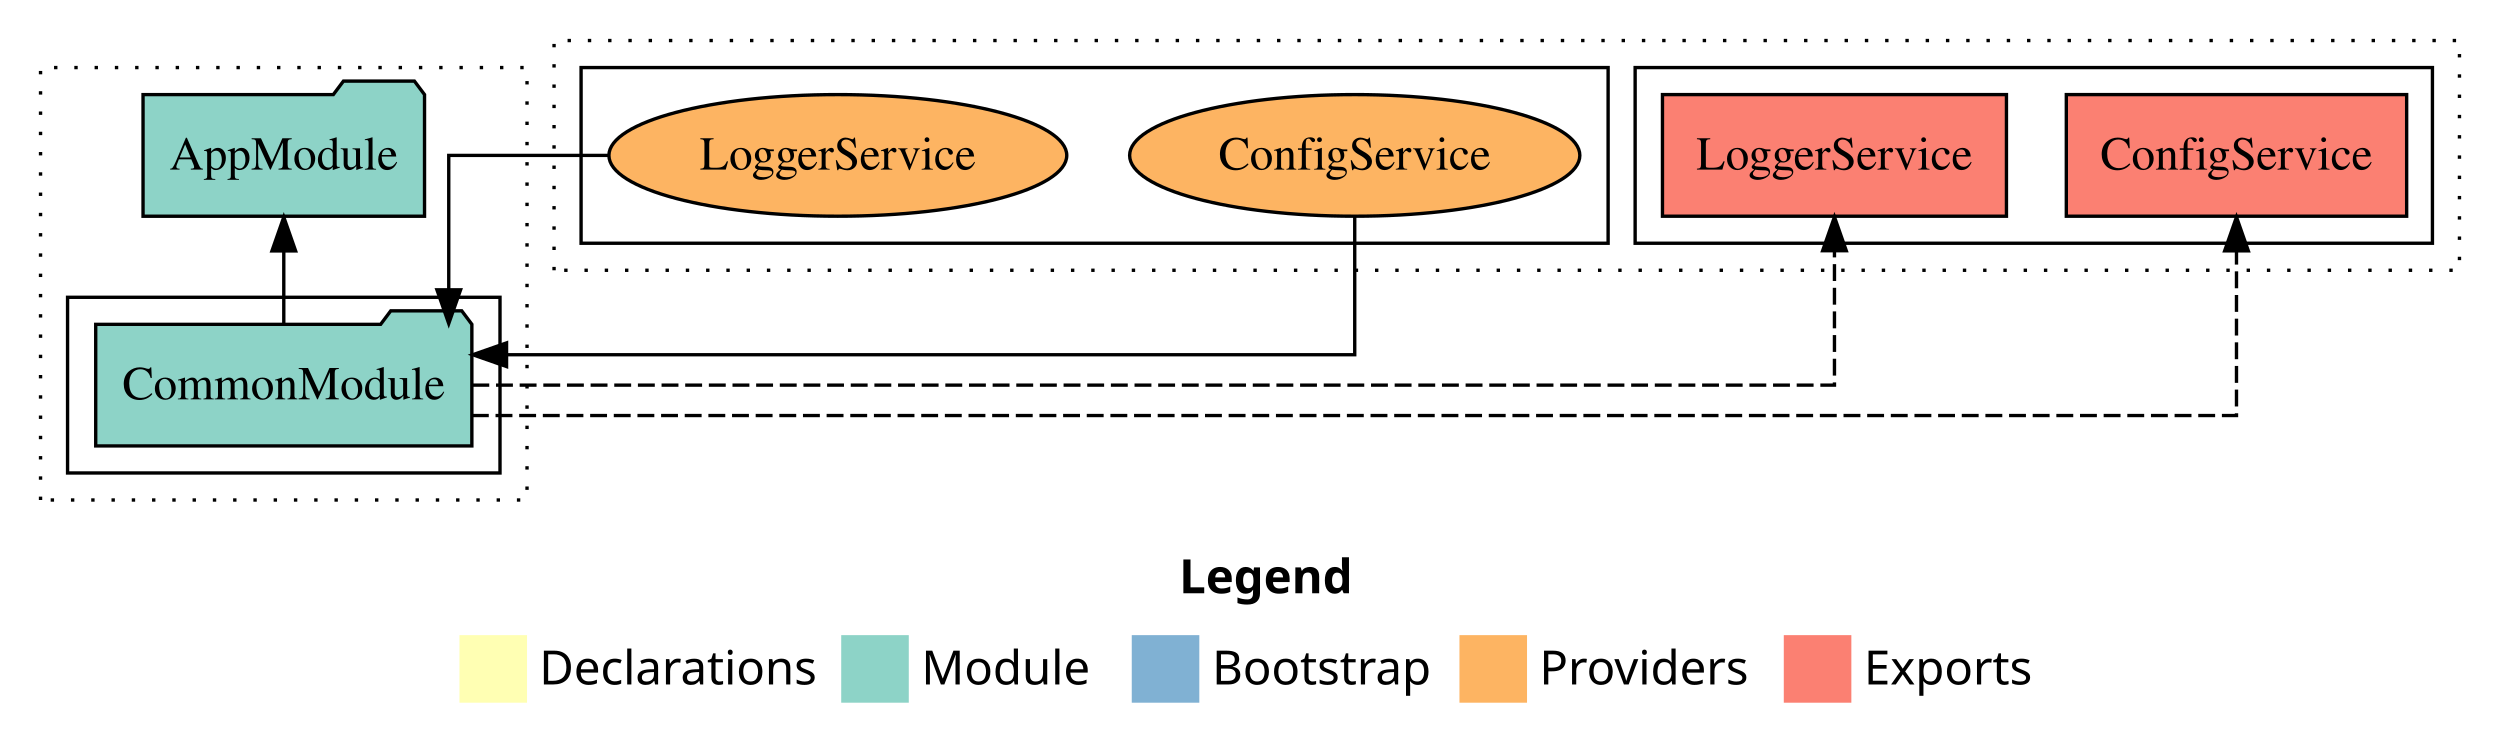
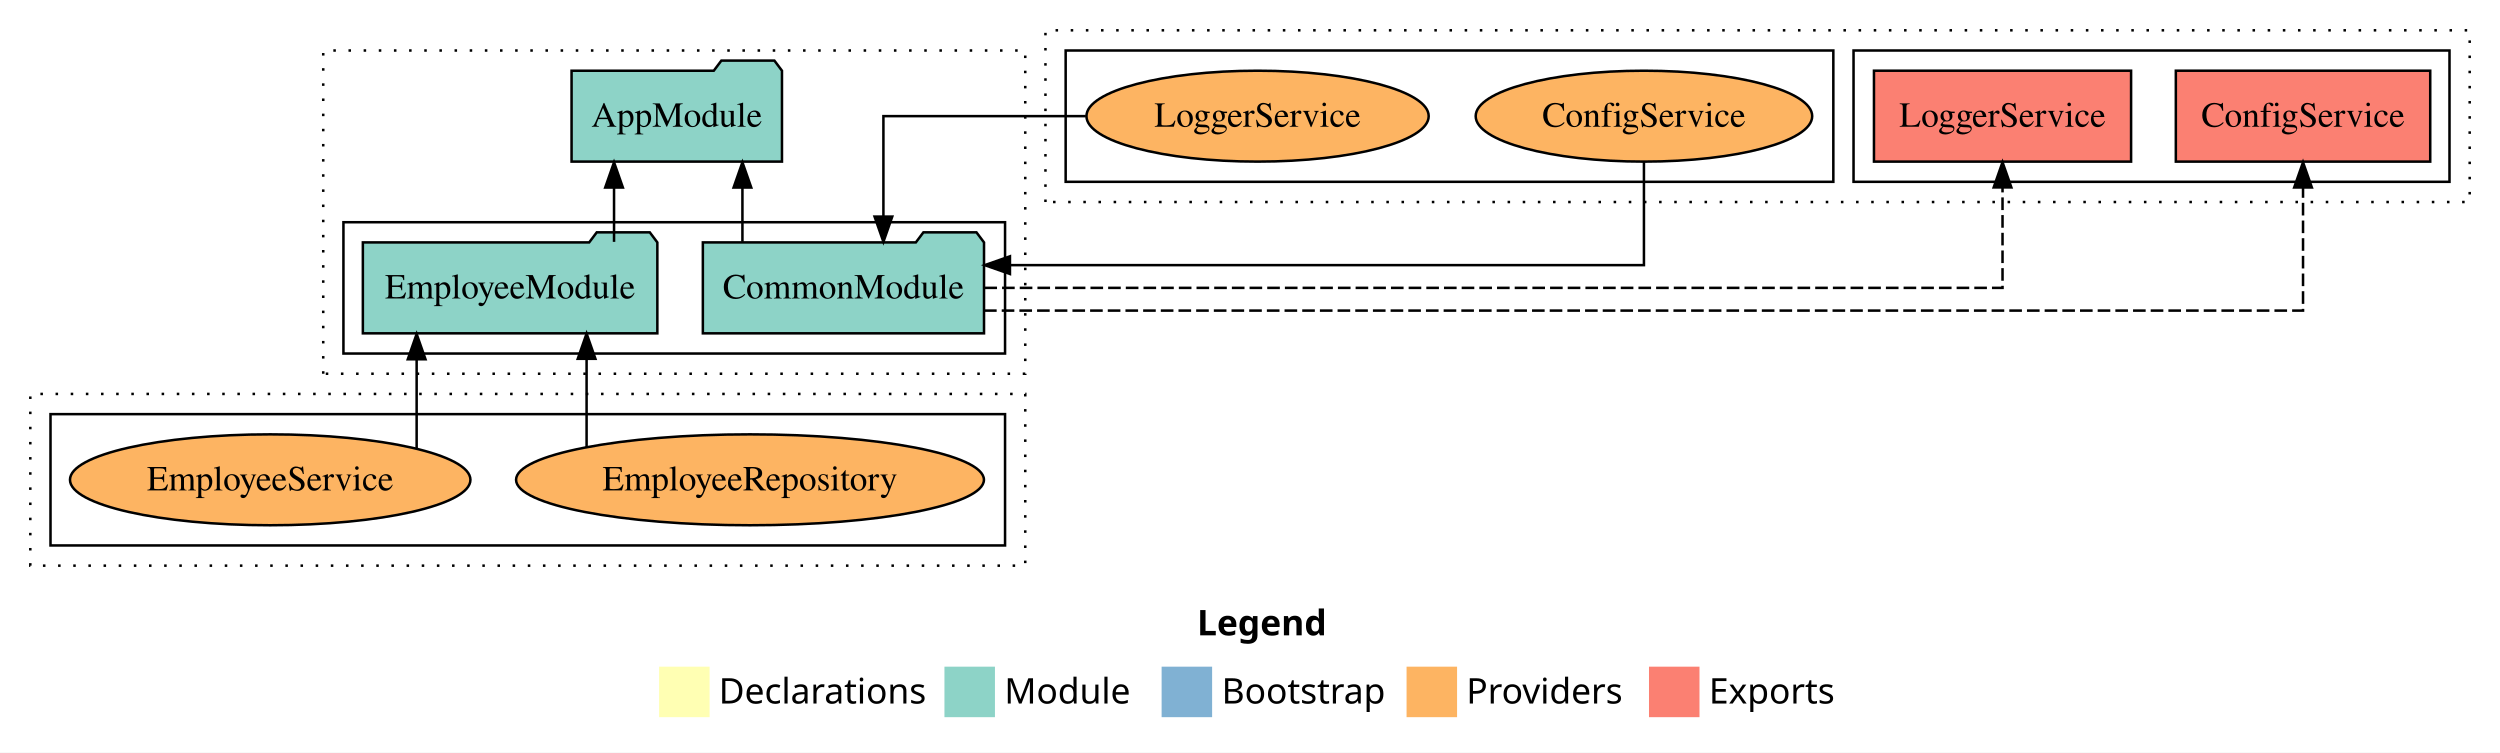
- <svg xmlns="http://www.w3.org/2000/svg" width="740pt" height="222pt" viewBox="0.00 0.00 740.00 222.00">
-   <g id="graph0" class="graph" transform="scale(1 1) rotate(0) translate(4 218)">
-     <polygon fill="white" stroke="transparent" points="-4,4 -4,-218 736,-218 736,4 -4,4" />
-     <text text-anchor="start" x="345.01" y="-42.4" font-family="Times-12" font-weight="bold" font-size="14.00">Legend</text>
-     <polygon fill="#ffffb3" stroke="transparent" points="132,-10 132,-30 152,-30 152,-10 132,-10" />
-     <text text-anchor="start" x="155.63" y="-15.4" font-family="Times-12" font-size="14.00">  Declarations</text>
-     <polygon fill="#8dd3c7" stroke="transparent" points="245,-10 245,-30 265,-30 265,-10 245,-10" />
-     <text text-anchor="start" x="268.73" y="-15.4" font-family="Times-12" font-size="14.00">  Module</text>
-     <polygon fill="#80b1d3" stroke="transparent" points="331,-10 331,-30 351,-30 351,-10 331,-10" />
-     <text text-anchor="start" x="354.78" y="-15.4" font-family="Times-12" font-size="14.00">  Bootstrap</text>
-     <polygon fill="#fdb462" stroke="transparent" points="428,-10 428,-30 448,-30 448,-10 428,-10" />
-     <text text-anchor="start" x="451.67" y="-15.4" font-family="Times-12" font-size="14.00">  Providers</text>
-     <polygon fill="#fb8072" stroke="transparent" points="524,-10 524,-30 544,-30 544,-10 524,-10" />
-     <text text-anchor="start" x="547.73" y="-15.4" font-family="Times-12" font-size="14.00">  Exports</text>
+ <svg xmlns="http://www.w3.org/2000/svg" width="990pt" height="298pt" viewBox="0.00 0.00 990.00 298.00">
+   <g id="graph0" class="graph" transform="scale(1 1) rotate(0) translate(4 294)">
+     <polygon fill="white" stroke="transparent" points="-4,4 -4,-294 986,-294 986,4 -4,4" />
+     <text text-anchor="start" x="470.01" y="-42.4" font-family="Times-12" font-weight="bold" font-size="14.00">Legend</text>
+     <polygon fill="#ffffb3" stroke="transparent" points="257,-10 257,-30 277,-30 277,-10 257,-10" />
+     <text text-anchor="start" x="280.63" y="-15.4" font-family="Times-12" font-size="14.00">  Declarations</text>
+     <polygon fill="#8dd3c7" stroke="transparent" points="370,-10 370,-30 390,-30 390,-10 370,-10" />
+     <text text-anchor="start" x="393.73" y="-15.4" font-family="Times-12" font-size="14.00">  Module</text>
+     <polygon fill="#80b1d3" stroke="transparent" points="456,-10 456,-30 476,-30 476,-10 456,-10" />
+     <text text-anchor="start" x="479.78" y="-15.4" font-family="Times-12" font-size="14.00">  Bootstrap</text>
+     <polygon fill="#fdb462" stroke="transparent" points="553,-10 553,-30 573,-30 573,-10 553,-10" />
+     <text text-anchor="start" x="576.67" y="-15.4" font-family="Times-12" font-size="14.00">  Providers</text>
+     <polygon fill="#fb8072" stroke="transparent" points="649,-10 649,-30 669,-30 669,-10 649,-10" />
+     <text text-anchor="start" x="672.73" y="-15.4" font-family="Times-12" font-size="14.00">  Exports</text>
    <g id="clust1" class="cluster">
-       <polygon fill="none" stroke="black" stroke-dasharray="1,5" points="8,-70 8,-198 152,-198 152,-70 8,-70" />
+       <polygon fill="none" stroke="black" stroke-dasharray="1,5" points="124,-146 124,-274 402,-274 402,-146 124,-146" />
    </g>
    <g id="clust3" class="cluster">
-       <polygon fill="none" stroke="black" points="16,-78 16,-130 144,-130 144,-78 16,-78" />
+       <polygon fill="none" stroke="black" points="132,-154 132,-206 394,-206 394,-154 132,-154" />
    </g>
    <g id="clust7" class="cluster">
-       <polygon fill="none" stroke="black" stroke-dasharray="1,5" points="160,-138 160,-206 724,-206 724,-138 160,-138" />
+       <polygon fill="none" stroke="black" stroke-dasharray="1,5" points="410,-214 410,-282 974,-282 974,-214 410,-214" />
    </g>
    <g id="clust10" class="cluster">
-       <polygon fill="none" stroke="black" points="480,-146 480,-198 716,-198 716,-146 480,-146" />
+       <polygon fill="none" stroke="black" points="730,-222 730,-274 966,-274 966,-222 730,-222" />
    </g>
    <g id="clust12" class="cluster">
-       <polygon fill="none" stroke="black" points="168,-146 168,-198 472,-198 472,-146 168,-146" />
+       <polygon fill="none" stroke="black" points="418,-222 418,-274 722,-274 722,-222 418,-222" />
+     </g>
+     <g id="clust13" class="cluster">
+       <polygon fill="none" stroke="black" stroke-dasharray="1,5" points="8,-70 8,-138 402,-138 402,-70 8,-70" />
+     </g>
+     <g id="clust18" class="cluster">
+       <polygon fill="none" stroke="black" points="16,-78 16,-130 394,-130 394,-78 16,-78" />
    </g>
    <g id="node1" class="node">
-       <polygon fill="#8dd3c7" stroke="black" points="135.67,-122 132.67,-126 111.67,-126 108.67,-122 24.33,-122 24.33,-86 135.67,-86 135.67,-122" />
-       <text text-anchor="middle" x="80" y="-99.8" font-family="Times,serif" font-size="14.00">CommonModule</text>
+       <polygon fill="#8dd3c7" stroke="black" points="385.67,-198 382.67,-202 361.67,-202 358.67,-198 274.33,-198 274.33,-162 385.67,-162 385.67,-198" />
+       <text text-anchor="middle" x="330" y="-175.8" font-family="Times,serif" font-size="14.00">CommonModule</text>
+     </g>
+     <g id="node3" class="node">
+       <polygon fill="#8dd3c7" stroke="black" points="305.66,-266 302.66,-270 281.66,-270 278.66,-266 222.34,-266 222.34,-230 305.66,-230 305.66,-266" />
+       <text text-anchor="middle" x="264" y="-243.8" font-family="Times,serif" font-size="14.00">AppModule</text>
+     </g>
+     <g id="edge1" class="edge">
+       <path fill="none" stroke="black" d="M290,-198.22C290,-198.22 290,-219.73 290,-219.73" />
+       <polygon fill="black" stroke="black" points="286.5,-219.73 290,-229.73 293.5,-219.73 286.5,-219.73" />
+     </g>
+     <g id="node4" class="node">
+       <polygon fill="#fb8072" stroke="black" points="958.37,-266 857.63,-266 857.63,-230 958.37,-230 958.37,-266" />
+       <text text-anchor="middle" x="908" y="-243.8" font-family="Times,serif" font-size="14.00">ConfigService </text>
+     </g>
+     <g id="edge3" class="edge">
+       <path fill="none" stroke="black" stroke-dasharray="5,2" d="M385.68,-171C530.55,-171 908,-171 908,-171 908,-171 908,-219.75 908,-219.75" />
+       <polygon fill="black" stroke="black" points="904.5,-219.75 908,-229.75 911.5,-219.75 904.5,-219.75" />
+     </g>
+     <g id="node5" class="node">
+       <polygon fill="#fb8072" stroke="black" points="839.91,-266 738.09,-266 738.09,-230 839.91,-230 839.91,-266" />
+       <text text-anchor="middle" x="789" y="-243.8" font-family="Times,serif" font-size="14.00">LoggerService </text>
+     </g>
+     <g id="edge4" class="edge">
+       <path fill="none" stroke="black" stroke-dasharray="5,2" d="M385.82,-180C508.15,-180 789,-180 789,-180 789,-180 789,-219.78 789,-219.78" />
+       <polygon fill="black" stroke="black" points="785.5,-219.78 789,-229.78 792.5,-219.78 785.5,-219.78" />
    </g>
    <g id="node2" class="node">
-       <polygon fill="#8dd3c7" stroke="black" points="121.66,-190 118.66,-194 97.66,-194 94.66,-190 38.34,-190 38.34,-154 121.66,-154 121.66,-190" />
-       <text text-anchor="middle" x="80" y="-167.8" font-family="Times,serif" font-size="14.00">AppModule</text>
-     </g>
-     <g id="edge1" class="edge">
-       <path fill="none" stroke="black" d="M80,-122.22C80,-122.22 80,-143.73 80,-143.73" />
-       <polygon fill="black" stroke="black" points="76.5,-143.73 80,-153.73 83.5,-143.73 76.5,-143.73" />
-     </g>
-     <g id="node3" class="node">
-       <polygon fill="#fb8072" stroke="black" points="708.37,-190 607.63,-190 607.63,-154 708.37,-154 708.37,-190" />
-       <text text-anchor="middle" x="658" y="-167.8" font-family="Times,serif" font-size="14.00">ConfigService </text>
+       <polygon fill="#8dd3c7" stroke="black" points="256.31,-198 253.31,-202 232.31,-202 229.31,-198 139.69,-198 139.69,-162 256.31,-162 256.31,-198" />
+       <text text-anchor="middle" x="198" y="-175.8" font-family="Times,serif" font-size="14.00">EmployeeModule</text>
    </g>
    <g id="edge2" class="edge">
-       <path fill="none" stroke="black" stroke-dasharray="5,2" d="M135.68,-95C280.55,-95 658,-95 658,-95 658,-95 658,-143.75 658,-143.75" />
-       <polygon fill="black" stroke="black" points="654.5,-143.75 658,-153.75 661.5,-143.75 654.5,-143.75" />
-     </g>
-     <g id="node4" class="node">
-       <polygon fill="#fb8072" stroke="black" points="589.91,-190 488.09,-190 488.09,-154 589.91,-154 589.91,-190" />
-       <text text-anchor="middle" x="539" y="-167.8" font-family="Times,serif" font-size="14.00">LoggerService </text>
-     </g>
-     <g id="edge3" class="edge">
-       <path fill="none" stroke="black" stroke-dasharray="5,2" d="M135.82,-104C258.15,-104 539,-104 539,-104 539,-104 539,-143.78 539,-143.78" />
-       <polygon fill="black" stroke="black" points="535.5,-143.78 539,-153.78 542.5,-143.78 535.5,-143.78" />
-     </g>
-     <g id="node5" class="node">
-       <ellipse fill="#fdb462" stroke="black" cx="397" cy="-172" rx="66.63" ry="18" />
-       <text text-anchor="middle" x="397" y="-167.8" font-family="Times,serif" font-size="14.00">ConfigService</text>
-     </g>
-     <g id="edge4" class="edge">
-       <path fill="none" stroke="black" d="M397,-153.98C397,-136.63 397,-113 397,-113 397,-113 145.94,-113 145.94,-113" />
-       <polygon fill="black" stroke="black" points="145.94,-109.5 135.94,-113 145.94,-116.5 145.94,-109.5" />
+       <path fill="none" stroke="black" d="M239.16,-198.22C239.16,-198.22 239.16,-219.73 239.16,-219.73" />
+       <polygon fill="black" stroke="black" points="235.66,-219.73 239.16,-229.73 242.66,-219.73 235.66,-219.73" />
    </g>
    <g id="node6" class="node">
-       <ellipse fill="#fdb462" stroke="black" cx="244" cy="-172" rx="67.76" ry="18" />
-       <text text-anchor="middle" x="244" y="-167.8" font-family="Times,serif" font-size="14.00">LoggerService</text>
+       <ellipse fill="#fdb462" stroke="black" cx="647" cy="-248" rx="66.63" ry="18" />
+       <text text-anchor="middle" x="647" y="-243.8" font-family="Times,serif" font-size="14.00">ConfigService</text>
    </g>
    <g id="edge5" class="edge">
-       <path fill="none" stroke="black" d="M176.01,-172C151.07,-172 128.83,-172 128.83,-172 128.83,-172 128.83,-132.22 128.83,-132.22" />
-       <polygon fill="black" stroke="black" points="132.33,-132.22 128.83,-122.22 125.33,-132.22 132.33,-132.22" />
+       <path fill="none" stroke="black" d="M647,-229.98C647,-212.63 647,-189 647,-189 647,-189 395.94,-189 395.94,-189" />
+       <polygon fill="black" stroke="black" points="395.94,-185.5 385.94,-189 395.94,-192.5 395.94,-185.5" />
+     </g>
+     <g id="node7" class="node">
+       <ellipse fill="#fdb462" stroke="black" cx="494" cy="-248" rx="67.76" ry="18" />
+       <text text-anchor="middle" x="494" y="-243.8" font-family="Times,serif" font-size="14.00">LoggerService</text>
+     </g>
+     <g id="edge6" class="edge">
+       <path fill="none" stroke="black" d="M425.99,-248C387.04,-248 345.83,-248 345.83,-248 345.83,-248 345.83,-208.22 345.83,-208.22" />
+       <polygon fill="black" stroke="black" points="349.33,-208.22 345.83,-198.22 342.33,-208.22 349.33,-208.22" />
+     </g>
+     <g id="node8" class="node">
+       <ellipse fill="#fdb462" stroke="black" cx="293" cy="-104" rx="92.64" ry="18" />
+       <text text-anchor="middle" x="293" y="-99.8" font-family="Times,serif" font-size="14.00">EmployeeRepository</text>
+     </g>
+     <g id="edge7" class="edge">
+       <path fill="none" stroke="black" d="M228.29,-116.89C228.29,-116.89 228.29,-151.91 228.29,-151.91" />
+       <polygon fill="black" stroke="black" points="224.79,-151.91 228.29,-161.91 231.79,-151.91 224.79,-151.91" />
+     </g>
+     <g id="node9" class="node">
+       <ellipse fill="#fdb462" stroke="black" cx="103" cy="-104" rx="79.29" ry="18" />
+       <text text-anchor="middle" x="103" y="-99.8" font-family="Times,serif" font-size="14.00">EmployeeService</text>
+     </g>
+     <g id="edge8" class="edge">
+       <path fill="none" stroke="black" d="M160.99,-116.55C160.99,-116.55 160.99,-151.74 160.99,-151.74" />
+       <polygon fill="black" stroke="black" points="157.49,-151.74 160.99,-161.74 164.49,-151.74 157.49,-151.74" />
    </g>
  </g>
</svg>
